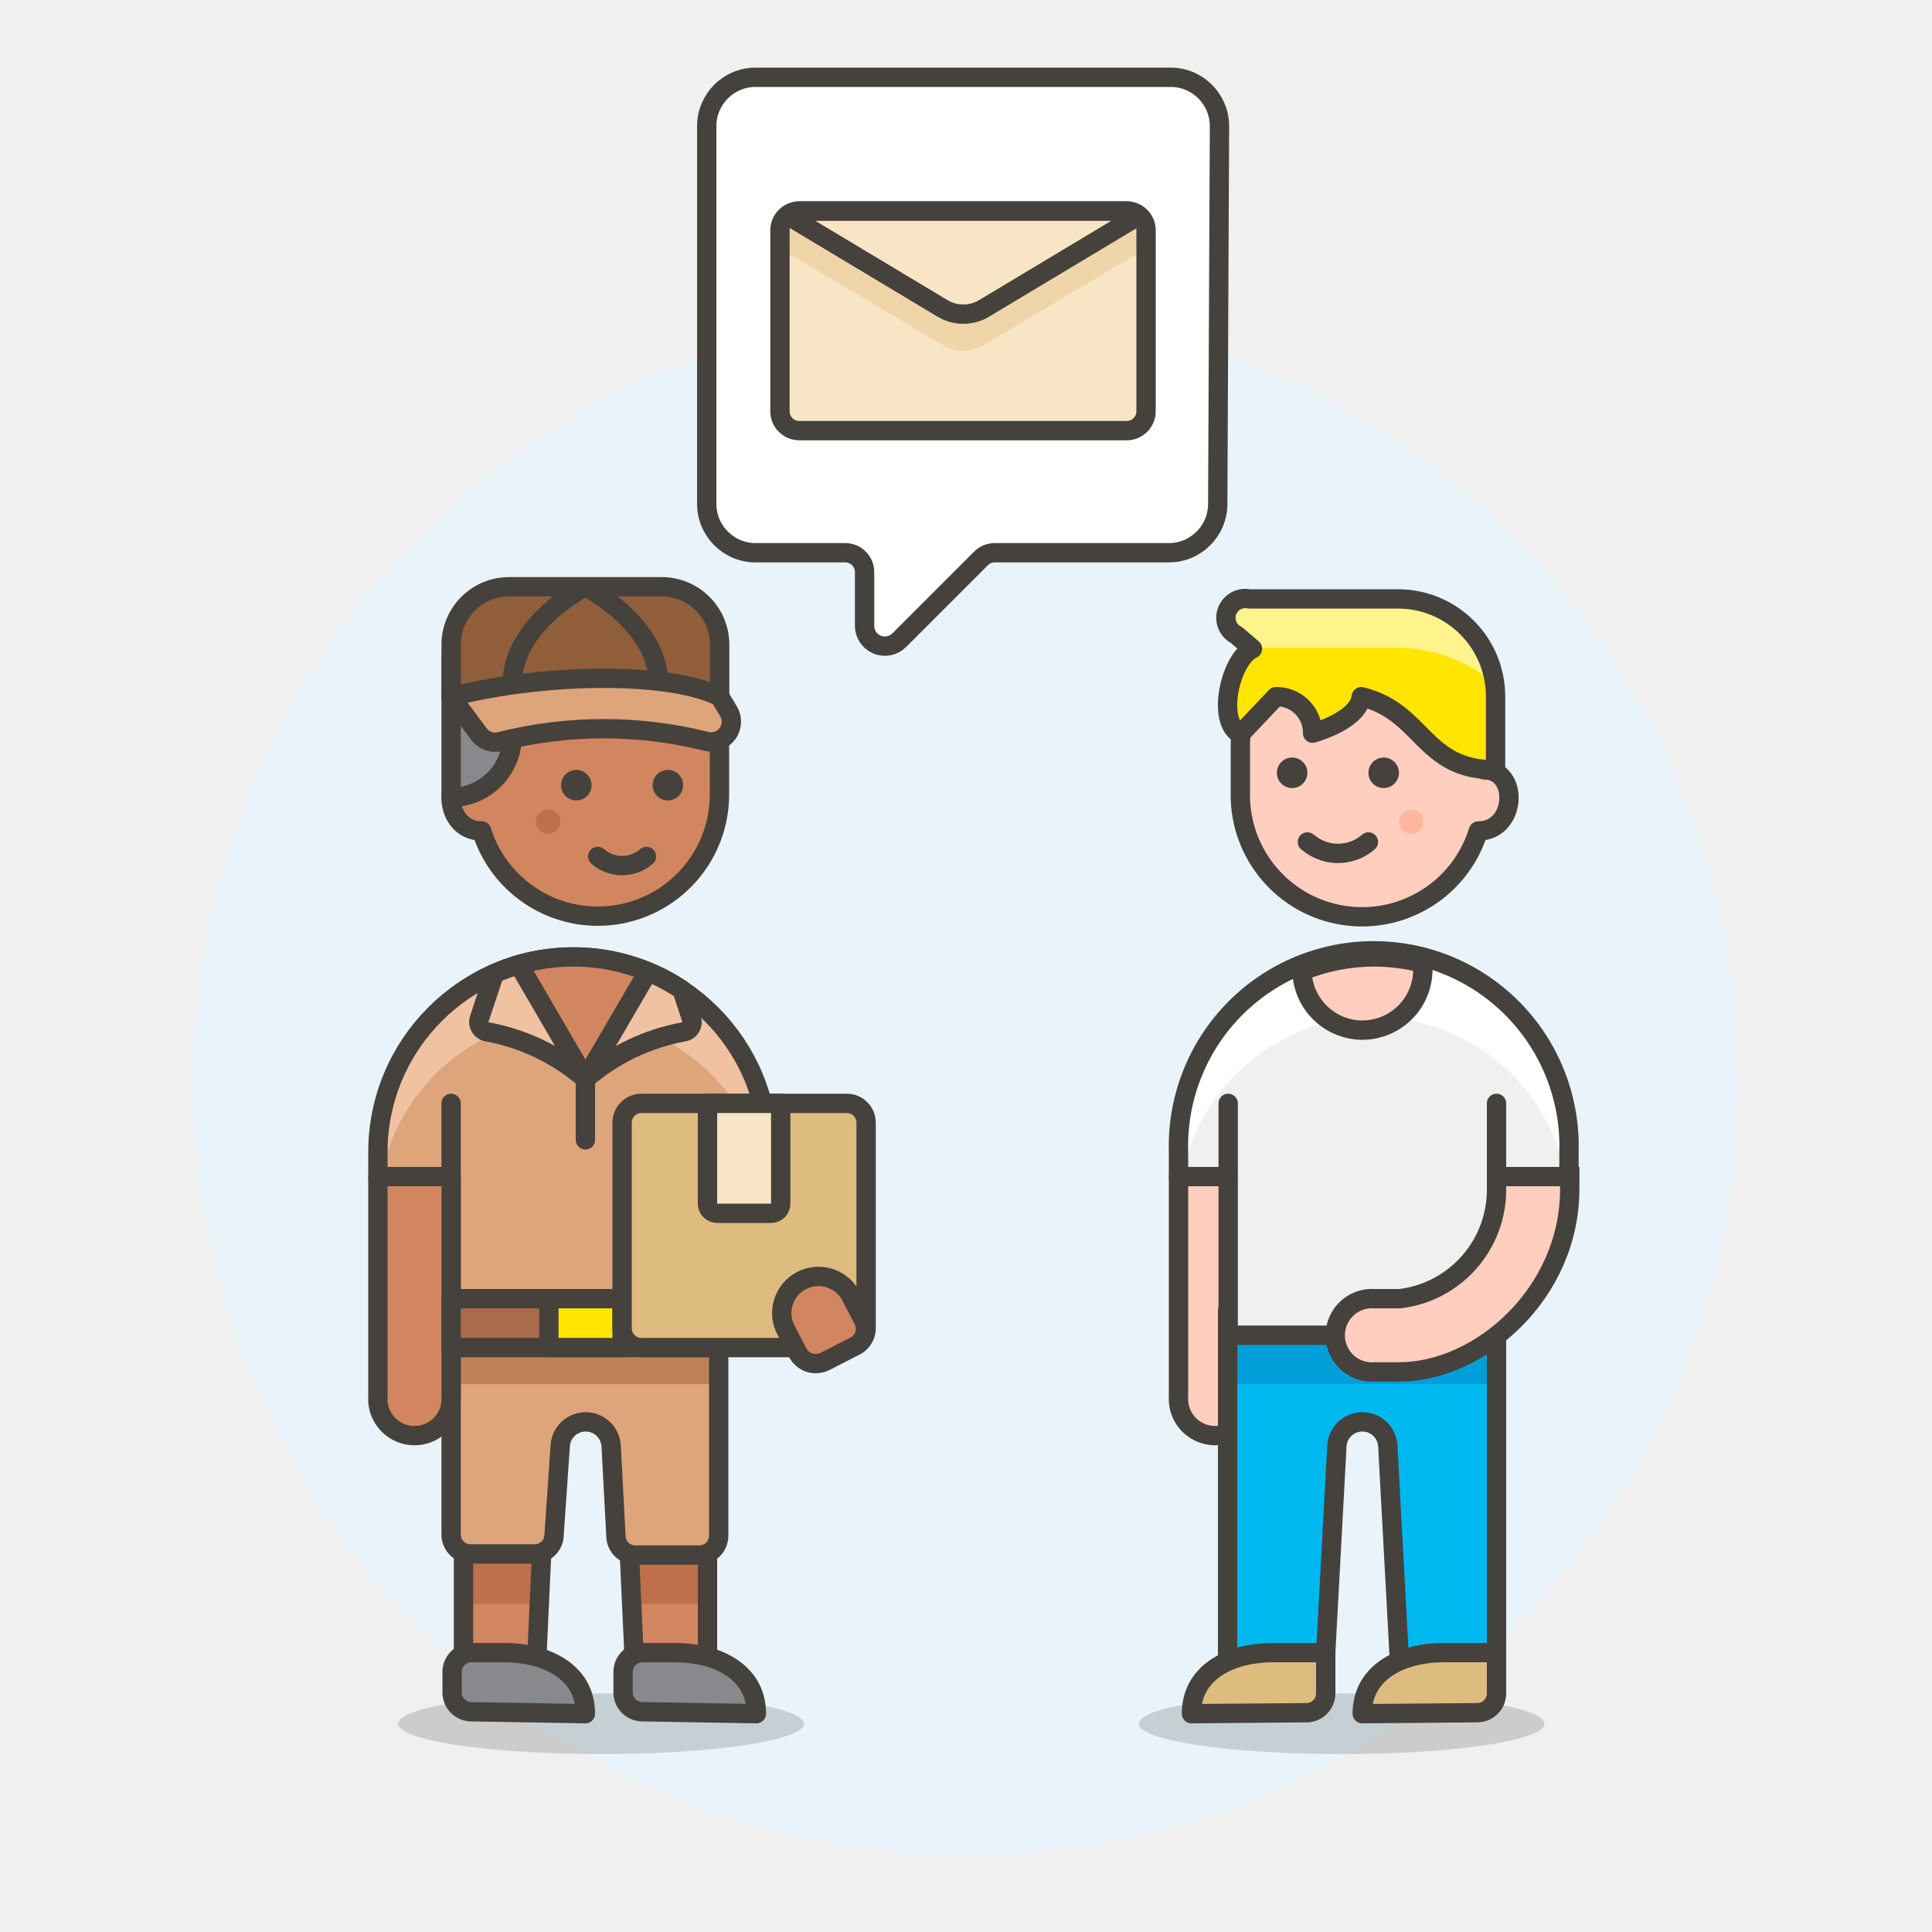
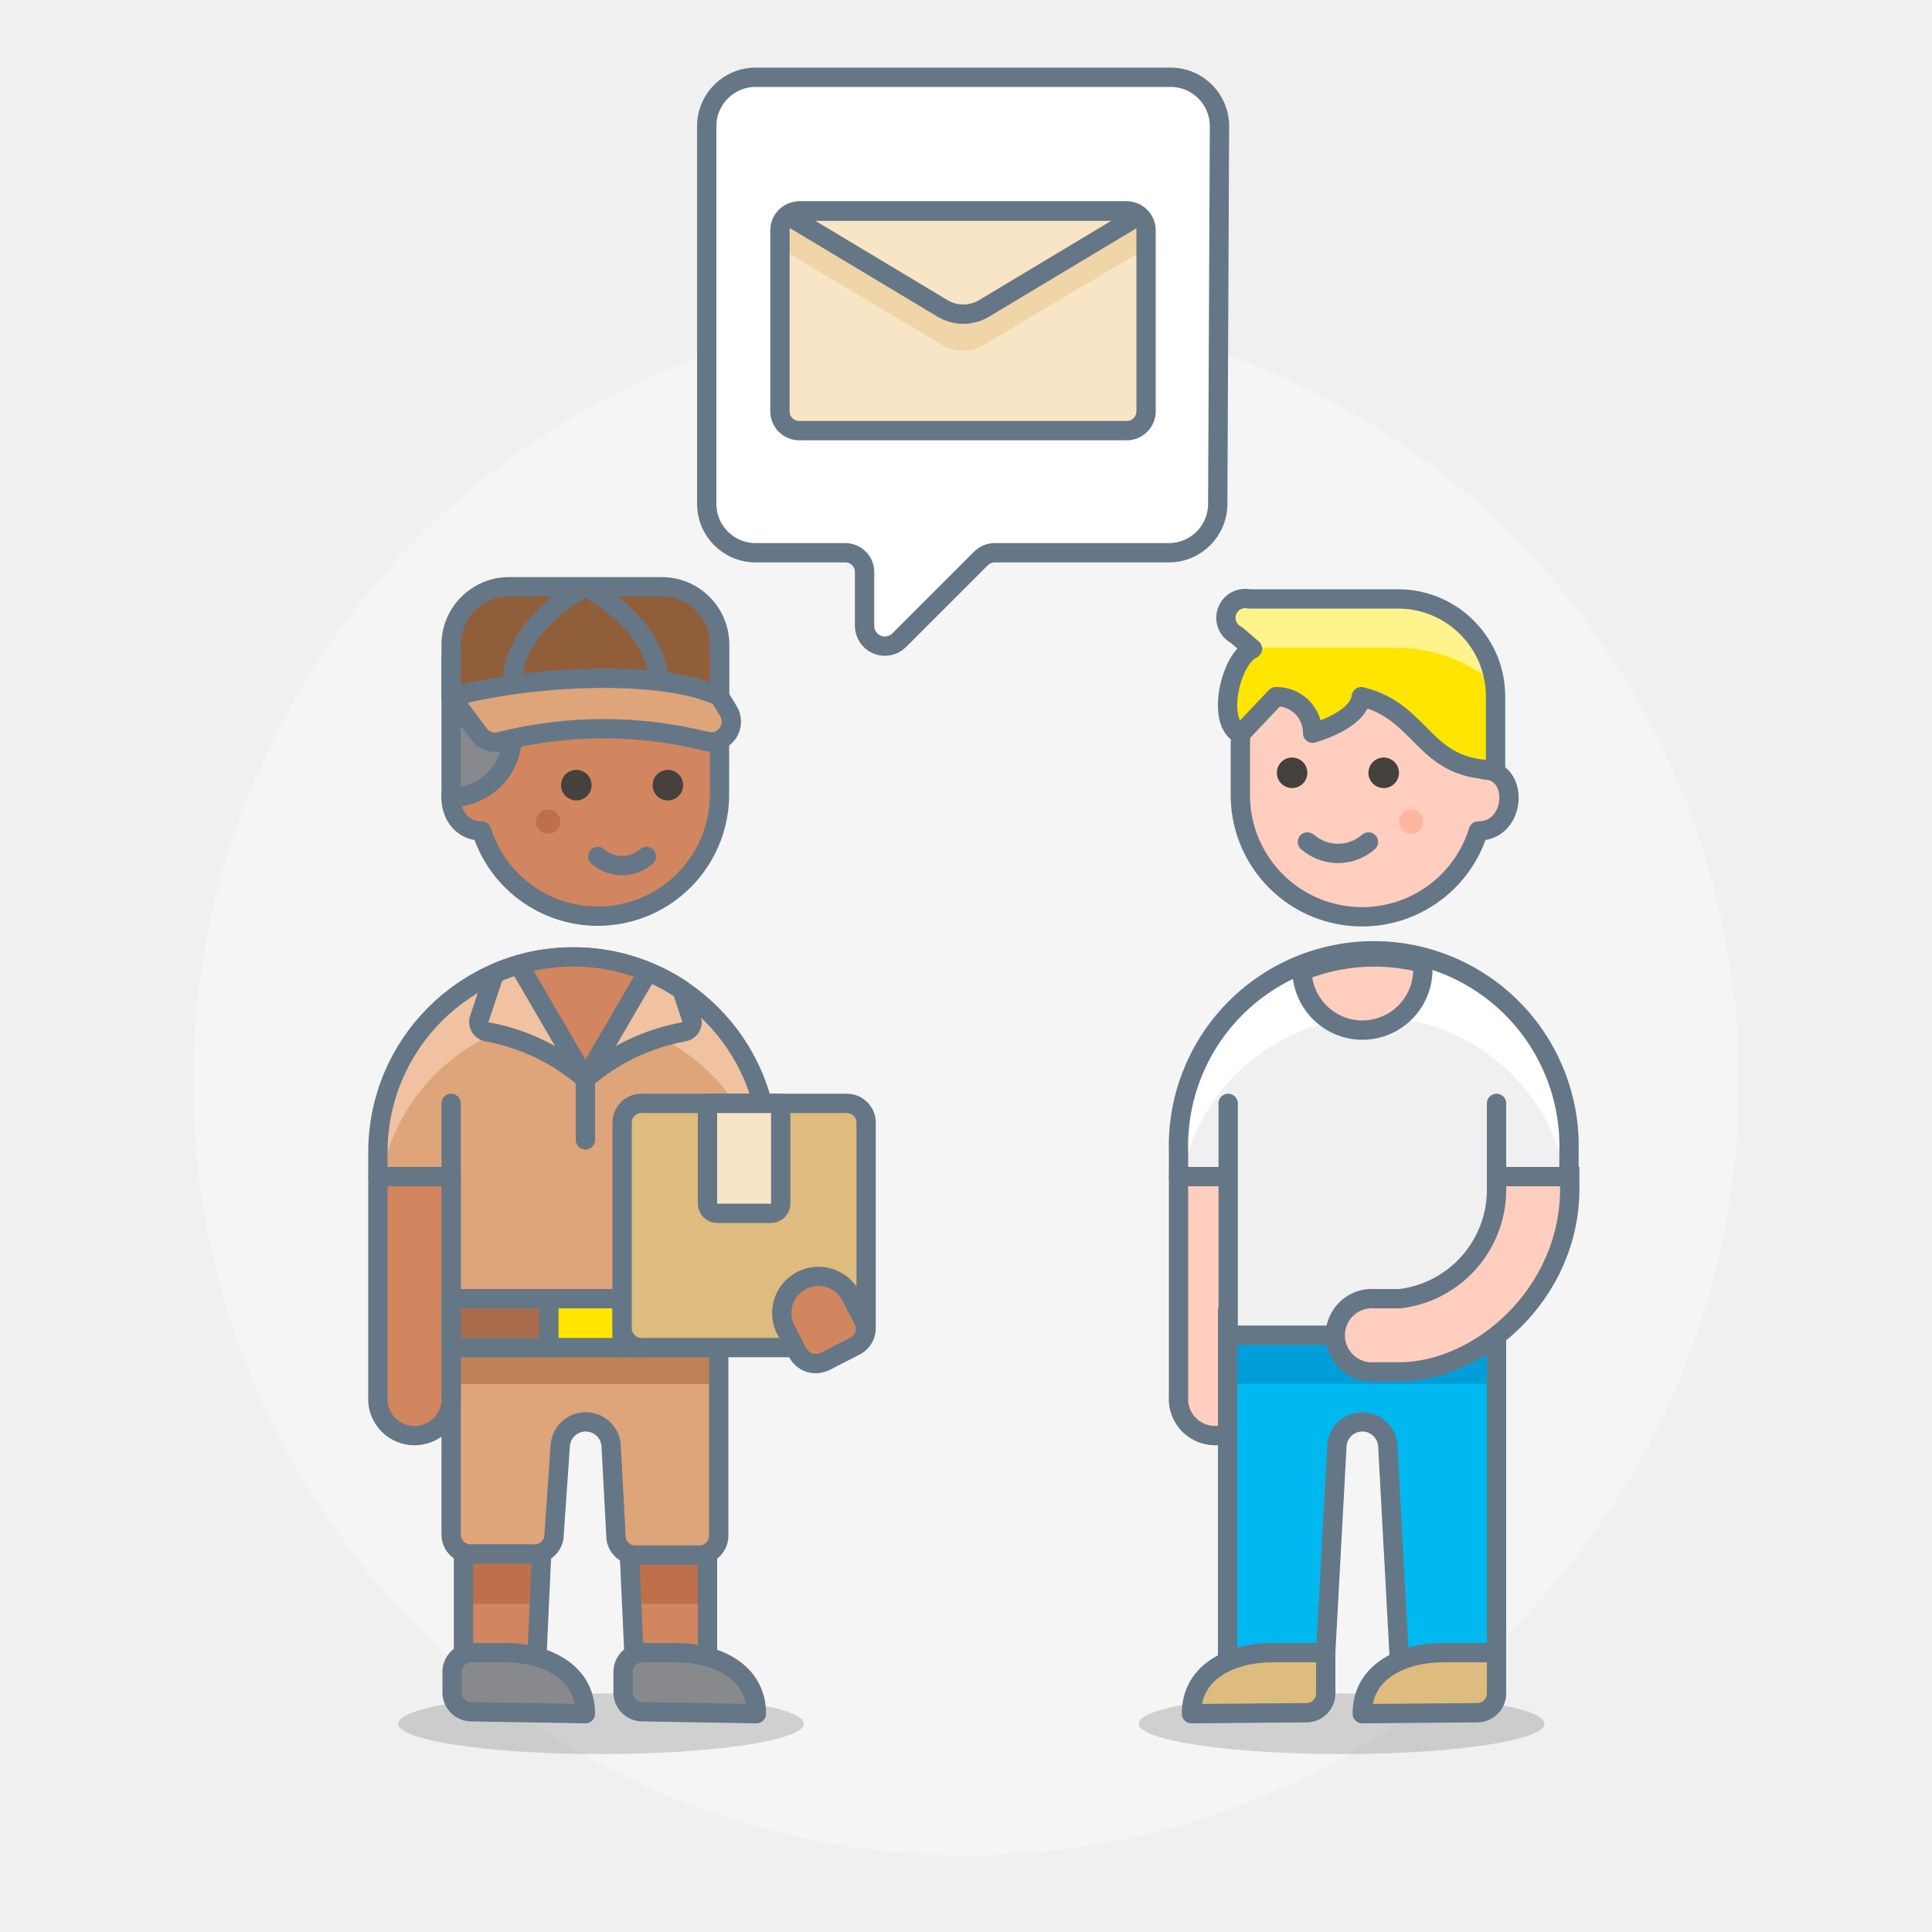
<svg xmlns="http://www.w3.org/2000/svg" id="Layer_1" data-name="Layer 1" viewBox="0 0 100 100">
  <defs>
-     <style>.cls-1{fill:#e8f4fa;}.cls-2,.cls-31{fill:#fff;}.cls-12,.cls-13,.cls-15,.cls-16,.cls-17,.cls-18,.cls-19,.cls-2,.cls-20,.cls-21,.cls-22,.cls-32,.cls-5,.cls-7,.cls-9{stroke:#45413c;}.cls-12,.cls-13,.cls-15,.cls-16,.cls-17,.cls-18,.cls-19,.cls-2,.cls-20,.cls-21,.cls-22,.cls-5,.cls-7,.cls-9{stroke-linejoin:round;}.cls-3,.cls-7{fill:#d18660;}.cls-4{fill:#bd704a;}.cls-5{fill:none;}.cls-12,.cls-15,.cls-16,.cls-17,.cls-18,.cls-19,.cls-20,.cls-21,.cls-22,.cls-5,.cls-7,.cls-9{stroke-linecap:round;}.cls-20,.cls-6{fill:#dea47a;}.cls-8{fill:#45413c;}.cls-9{fill:#87898c;}.cls-10,.cls-16{fill:#f0c2a1;}.cls-11{fill:#020202;opacity:0.15;}.cls-12,.cls-13{fill:#915e3a;}.cls-14{fill:#bf8256;}.cls-15,.cls-25{fill:#00b8f0;}.cls-17,.cls-32{fill:#ffcebf;}.cls-18{fill:#a86c4d;}.cls-19,.cls-28{fill:#ffe500;}.cls-21{fill:#debb7e;}.cls-22,.cls-23{fill:#f7e5c6;}.cls-24{fill:#f0d5a8;}.cls-26{fill:#009fd9;}.cls-27{fill:#ffb59e;}.cls-29{fill:#fff48c;}.cls-30{fill:#f0f0f0;}.cls-32{stroke-miterlimit:10;}</style>
+     <style>.cls-1{fill:#f5f5f5;}.cls-2,.cls-31{fill:#fff;}.cls-12,.cls-13,.cls-15,.cls-16,.cls-17,.cls-18,.cls-19,.cls-2,.cls-20,.cls-21,.cls-22,.cls-32,.cls-5,.cls-7,.cls-9{stroke:#657786;}.cls-12,.cls-13,.cls-15,.cls-16,.cls-17,.cls-18,.cls-19,.cls-2,.cls-20,.cls-21,.cls-22,.cls-5,.cls-7,.cls-9{stroke-linejoin:round;}.cls-3,.cls-7{fill:#d18660;}.cls-4{fill:#bd704a;}.cls-5{fill:none;}.cls-12,.cls-15,.cls-16,.cls-17,.cls-18,.cls-19,.cls-20,.cls-21,.cls-22,.cls-5,.cls-7,.cls-9{stroke-linecap:round;}.cls-20,.cls-6{fill:#dea47a;}.cls-8{fill:#45413c;}.cls-9{fill:#87898c;}.cls-10,.cls-16{fill:#f0c2a1;}.cls-11{fill:#020202;opacity:0.15;}.cls-12,.cls-13{fill:#915e3a;}.cls-14{fill:#bf8256;}.cls-15,.cls-25{fill:#00b8f0;}.cls-17,.cls-32{fill:#ffcebf;}.cls-18{fill:#a86c4d;}.cls-19,.cls-28{fill:#ffe500;}.cls-21{fill:#debb7e;}.cls-22,.cls-23{fill:#f7e5c6;}.cls-24{fill:#f0d5a8;}.cls-26{fill:#009fd9;}.cls-27{fill:#ffb59e;}.cls-29{fill:#fff48c;}.cls-30{fill:#f0f0f0;}.cls-32{stroke-miterlimit:10;}</style>
  </defs>
  <circle class="cls-1" cx="50" cy="56.03" r="40" />
  <path class="cls-2" d="M63.12,6.5A2.53,2.53,0,0,0,60.59,4H39.11A2.53,2.53,0,0,0,36.58,6.5V26.08a2.53,2.53,0,0,0,2.53,2.53h4.64a1,1,0,0,1,1,1.05v2.73a1.05,1.05,0,0,0,1.79.75l4.22-4.22a1,1,0,0,1,.74-.31h9a2.53,2.53,0,0,0,2.53-2.53Z" />
  <polygon class="cls-3" points="27.78 85.93 28.05 80.09 23.99 80.09 23.99 85.93 27.78 85.93" />
  <polygon class="cls-4" points="27.91 83.01 28.05 80.09 23.99 80.09 23.99 83.01 27.91 83.01" />
  <polygon class="cls-5" points="27.78 85.93 28.05 80.09 23.99 80.09 23.99 85.93 27.78 85.93" />
  <polygon class="cls-3" points="32.83 85.93 32.56 80.09 36.62 80.09 36.62 85.93 32.83 85.93" />
  <polygon class="cls-4" points="32.7 83.01 32.56 80.09 36.62 80.09 36.62 83.01 32.7 83.01" />
  <polygon class="cls-5" points="32.83 85.93 32.56 80.09 36.62 80.09 36.62 85.93 32.83 85.93" />
  <path class="cls-6" d="M39.78,59.64a10.11,10.11,0,1,0-20.22,0V60.9h3.79v8.21h13.9V60.9h2.53Z" />
  <path class="cls-7" d="M30.94,32.27a6.31,6.31,0,0,0-6.32,6.31v1.27c-1.81,0-1.68,3.16.31,3.16h0a6.3,6.3,0,0,0,12.31-1.89V38.58A6.31,6.31,0,0,0,30.94,32.27Z" />
  <path class="cls-8" d="M29.83,39.85a.79.79,0,1,0,.79.79.79.79,0,0,0-.79-.79Z" />
  <path class="cls-8" d="M34.57,39.85a.79.79,0,1,0,0,1.58.79.79,0,1,0,0-1.58Z" />
  <path class="cls-4" d="M29,42.53a.63.63,0,1,1-.63-.63A.63.63,0,0,1,29,42.53Z" />
  <path class="cls-5" d="M30.94,44.33a1.92,1.92,0,0,0,2.23.21,1.94,1.94,0,0,0,.29-.21" />
  <path class="cls-9" d="M23.35,41.27h0V34.16h3.16v4A3.16,3.16,0,0,1,23.35,41.27Z" />
  <path class="cls-10" d="M29.67,49.53A10.11,10.11,0,0,0,19.56,59.64V60.9h.18a10.1,10.1,0,0,1,19.86,0h.18V59.64A10.11,10.11,0,0,0,29.67,49.53Z" />
  <path class="cls-5" d="M39.78,59.64a10.11,10.11,0,1,0-20.22,0V60.9h3.79v8.21h13.9V60.9h2.53Z" />
  <ellipse class="cls-11" cx="31.11" cy="89.22" rx="10.5" ry="1.57" />
  <path class="cls-12" d="M26.35,30.37h7.9a3,3,0,0,1,3,3v2.69a0,0,0,0,1,0,0H23.35a0,0,0,0,1,0,0V33.37A3,3,0,0,1,26.35,30.37Z" />
  <path class="cls-13" d="M30.3,30.37s-3.79,1.9-3.79,5.05" />
  <path class="cls-13" d="M30.3,30.37s3.79,1.9,3.79,5.05" />
  <path class="cls-6" d="M27.68,80.48a1,1,0,0,0,1.05-1L29,74.8a1.32,1.32,0,0,1,2.63,0l.25,4.69a1,1,0,0,0,1.05,1H36.2a1,1,0,0,0,1-1V67.85H23.35V79.43a1,1,0,0,0,1,1Z" />
  <rect class="cls-14" x="23.35" y="69.11" width="13.9" height="2.53" />
  <path class="cls-5" d="M29,74.8a1.32,1.32,0,0,1,2.63,0l.25,4.69a1,1,0,0,0,1.05,1H36.2a1,1,0,0,0,1-1V67.85H23.35V79.43a1,1,0,0,0,1,1h3.28a1,1,0,0,0,1.05-1Z" />
  <path class="cls-9" d="M39.15,88.7c0-2.27-2.21-3.16-4.17-3.16H33.25a1,1,0,0,0-1,1v1.06a1,1,0,0,0,1,1Z" />
  <path class="cls-9" d="M30.3,88.7c0-2.27-2.21-3.16-4.16-3.16H24.4a1,1,0,0,0-1,1v1.06a1,1,0,0,0,1,1Z" />
  <path class="cls-7" d="M23.35,72.27a1.9,1.9,0,1,1-3.79,0V60.9h3.79Z" />
  <line class="cls-15" x1="37.25" y1="60.9" x2="37.25" y2="57.11" />
  <line class="cls-15" x1="23.35" y1="60.9" x2="23.35" y2="57.11" />
  <path class="cls-7" d="M29.67,49.53a10.11,10.11,0,0,0-2.82.4l3.45,5.92,3.24-5.55A10,10,0,0,0,29.67,49.53Z" />
  <path class="cls-16" d="M35.3,51.24a9.59,9.59,0,0,0-1.76-.94L30.3,55.85a10.73,10.73,0,0,1,5.08-2.44.51.51,0,0,0,.41-.68Z" />
  <path class="cls-16" d="M30.3,55.85l-3.45-5.92a11.15,11.15,0,0,0-1.26.46l-.78,2.34a.52.52,0,0,0,.42.68A10.7,10.7,0,0,1,30.3,55.85Z" />
  <line class="cls-17" x1="30.3" y1="55.85" x2="30.3" y2="59" />
  <rect class="cls-18" x="23.35" y="67.22" width="13.9" height="2.53" />
  <rect class="cls-19" x="28.41" y="67.22" width="3.79" height="2.53" />
  <path class="cls-20" d="M23.35,36.06,24.79,38a1.05,1.05,0,0,0,1.15.37,21.92,21.92,0,0,1,10.61,0A1.05,1.05,0,0,0,37.7,36.8l-.45-.74C34.73,34.79,28.41,34.79,23.35,36.06Z" />
  <rect class="cls-21" x="32.2" y="57.11" width="12.63" height="12.64" rx="1" ry="1" />
  <path class="cls-7" d="M44,67a1.9,1.9,0,0,0-3.38,1.72L41.28,70a1.1,1.1,0,0,0,.61.53,1.13,1.13,0,0,0,.81-.06l1.5-.77a1,1,0,0,0,.47-1.41Z" />
  <path class="cls-22" d="M36.62,57.11h3.79a0,0,0,0,1,0,0v5.19a.5.5,0,0,1-.5.5H37.12a.5.5,0,0,1-.5-.5V57.11A0,0,0,0,1,36.62,57.11Z" />
  <rect class="cls-23" x="40.37" y="10.92" width="18.95" height="11.37" rx="1" ry="1" />
  <path class="cls-24" d="M48.77,17.85a2.09,2.09,0,0,0,2.16,0l8.4-5V12a1,1,0,0,0-1-1.05H41.42A1,1,0,0,0,40.37,12v.85Z" />
  <path class="cls-22" d="M58.28,10.92H41.42a1,1,0,0,0-.64.24l8,4.8a2.09,2.09,0,0,0,2.16,0l8-4.8A1.05,1.05,0,0,0,58.28,10.92Z" />
  <rect class="cls-5" x="40.37" y="10.92" width="18.95" height="11.37" rx="1" ry="1" />
  <path class="cls-17" d="M61,72.27a1.9,1.9,0,1,0,3.79,0V60.9H61Z" />
  <ellipse class="cls-11" cx="69.44" cy="89.22" rx="10.5" ry="1.57" />
  <path class="cls-25" d="M72.49,87,71.83,74.8a1.32,1.32,0,0,0-2.63,0L68.54,87h-5V67.85H77.46V87Z" />
  <rect class="cls-26" x="63.57" y="69.11" width="13.9" height="2.53" transform="translate(141.03 140.75) rotate(180)" />
  <path class="cls-5" d="M72.49,87,71.83,74.8a1.32,1.32,0,0,0-2.63,0L68.54,87h-5V67.85H77.46V87Z" />
  <path class="cls-21" d="M61.67,88.7c0-2.27,2.21-3.16,4.17-3.16h2.78v2.11a1,1,0,0,1-1.05,1Z" />
  <path class="cls-21" d="M70.51,88.7c0-2.27,2.22-3.16,4.17-3.16h2.78v2.11a1,1,0,0,1-1,1Z" />
  <path class="cls-17" d="M70.51,32.27a6.31,6.31,0,0,1,6.32,6.31v1.27c1.81,0,1.68,3.16-.31,3.16h0A6.3,6.3,0,0,1,64.2,41.11V38.58A6.31,6.31,0,0,1,70.51,32.27Z" />
  <path class="cls-8" d="M71.62,39.21a.79.79,0,1,0,.79.79.79.79,0,0,0-.79-.79Z" />
  <path class="cls-8" d="M66.88,39.21a.79.79,0,0,0,0,1.58.79.79,0,0,0,0-1.58Z" />
  <path class="cls-27" d="M72.41,42.53A.63.63,0,1,0,73,41.9.63.63,0,0,0,72.41,42.53Z" />
  <path class="cls-5" d="M70.83,43.58a2.39,2.39,0,0,1-2.79.26,4.17,4.17,0,0,1-.37-.26" />
  <path class="cls-28" d="M64.2,38c-1.27-.63-.52-3.89.63-4.42L64,32.87A1,1,0,0,1,64.66,31h7.75a5.05,5.05,0,0,1,5,5.06v3.79c-3.79,0-3.71-3-6.95-3.79-.08.73-1,1.43-2.52,1.89a1.86,1.86,0,0,0-1.9-1.89Z" />
  <path class="cls-29" d="M77.43,35.47a5.06,5.06,0,0,0-5-4.47H64.66A1,1,0,0,0,64,32.87l.82.66h7.48A7.73,7.73,0,0,1,77.43,35.47Z" />
  <path class="cls-5" d="M64.2,38c-1.27-.63-.52-3.89.63-4.42L64,32.87A1,1,0,0,1,64.66,31h7.75a5.05,5.05,0,0,1,5,5.06v3.79c-3.79,0-3.71-3-6.95-3.79-.08.73-1,1.43-2.52,1.89a1.86,1.86,0,0,0-1.9-1.89Z" />
  <path class="cls-30" d="M61,59.64a10.11,10.11,0,1,1,20.21,0V60.9H77.46v8.21H63.57V60.9H61Z" />
  <path class="cls-31" d="M71.15,49.53A10.1,10.1,0,0,0,61,59.64V60.9h.18a10.1,10.1,0,0,1,19.86,0h.17V59.64A10.1,10.1,0,0,0,71.15,49.53Z" />
  <path class="cls-5" d="M61,59.64a10.11,10.11,0,1,1,20.21,0V60.9H77.46v8.21H63.57V60.9H61Z" />
  <line class="cls-15" x1="63.57" y1="60.9" x2="63.57" y2="57.11" />
  <line class="cls-15" x1="77.46" y1="60.9" x2="77.46" y2="57.11" />
  <path class="cls-17" d="M70.51,53.32a3.14,3.14,0,0,1-3.12-3.06,10,10,0,0,1,3.76-.73,10.22,10.22,0,0,1,2.48.32A3.14,3.14,0,0,1,70.51,53.32Z" />
  <path class="cls-32" d="M77.46,60.9v.63a5.68,5.68,0,0,1-5,5.69H71.15a1.9,1.9,0,1,0,0,3.79h1.26c4.18,0,8.84-4.05,8.84-9.48V60.9Z" />
</svg>
